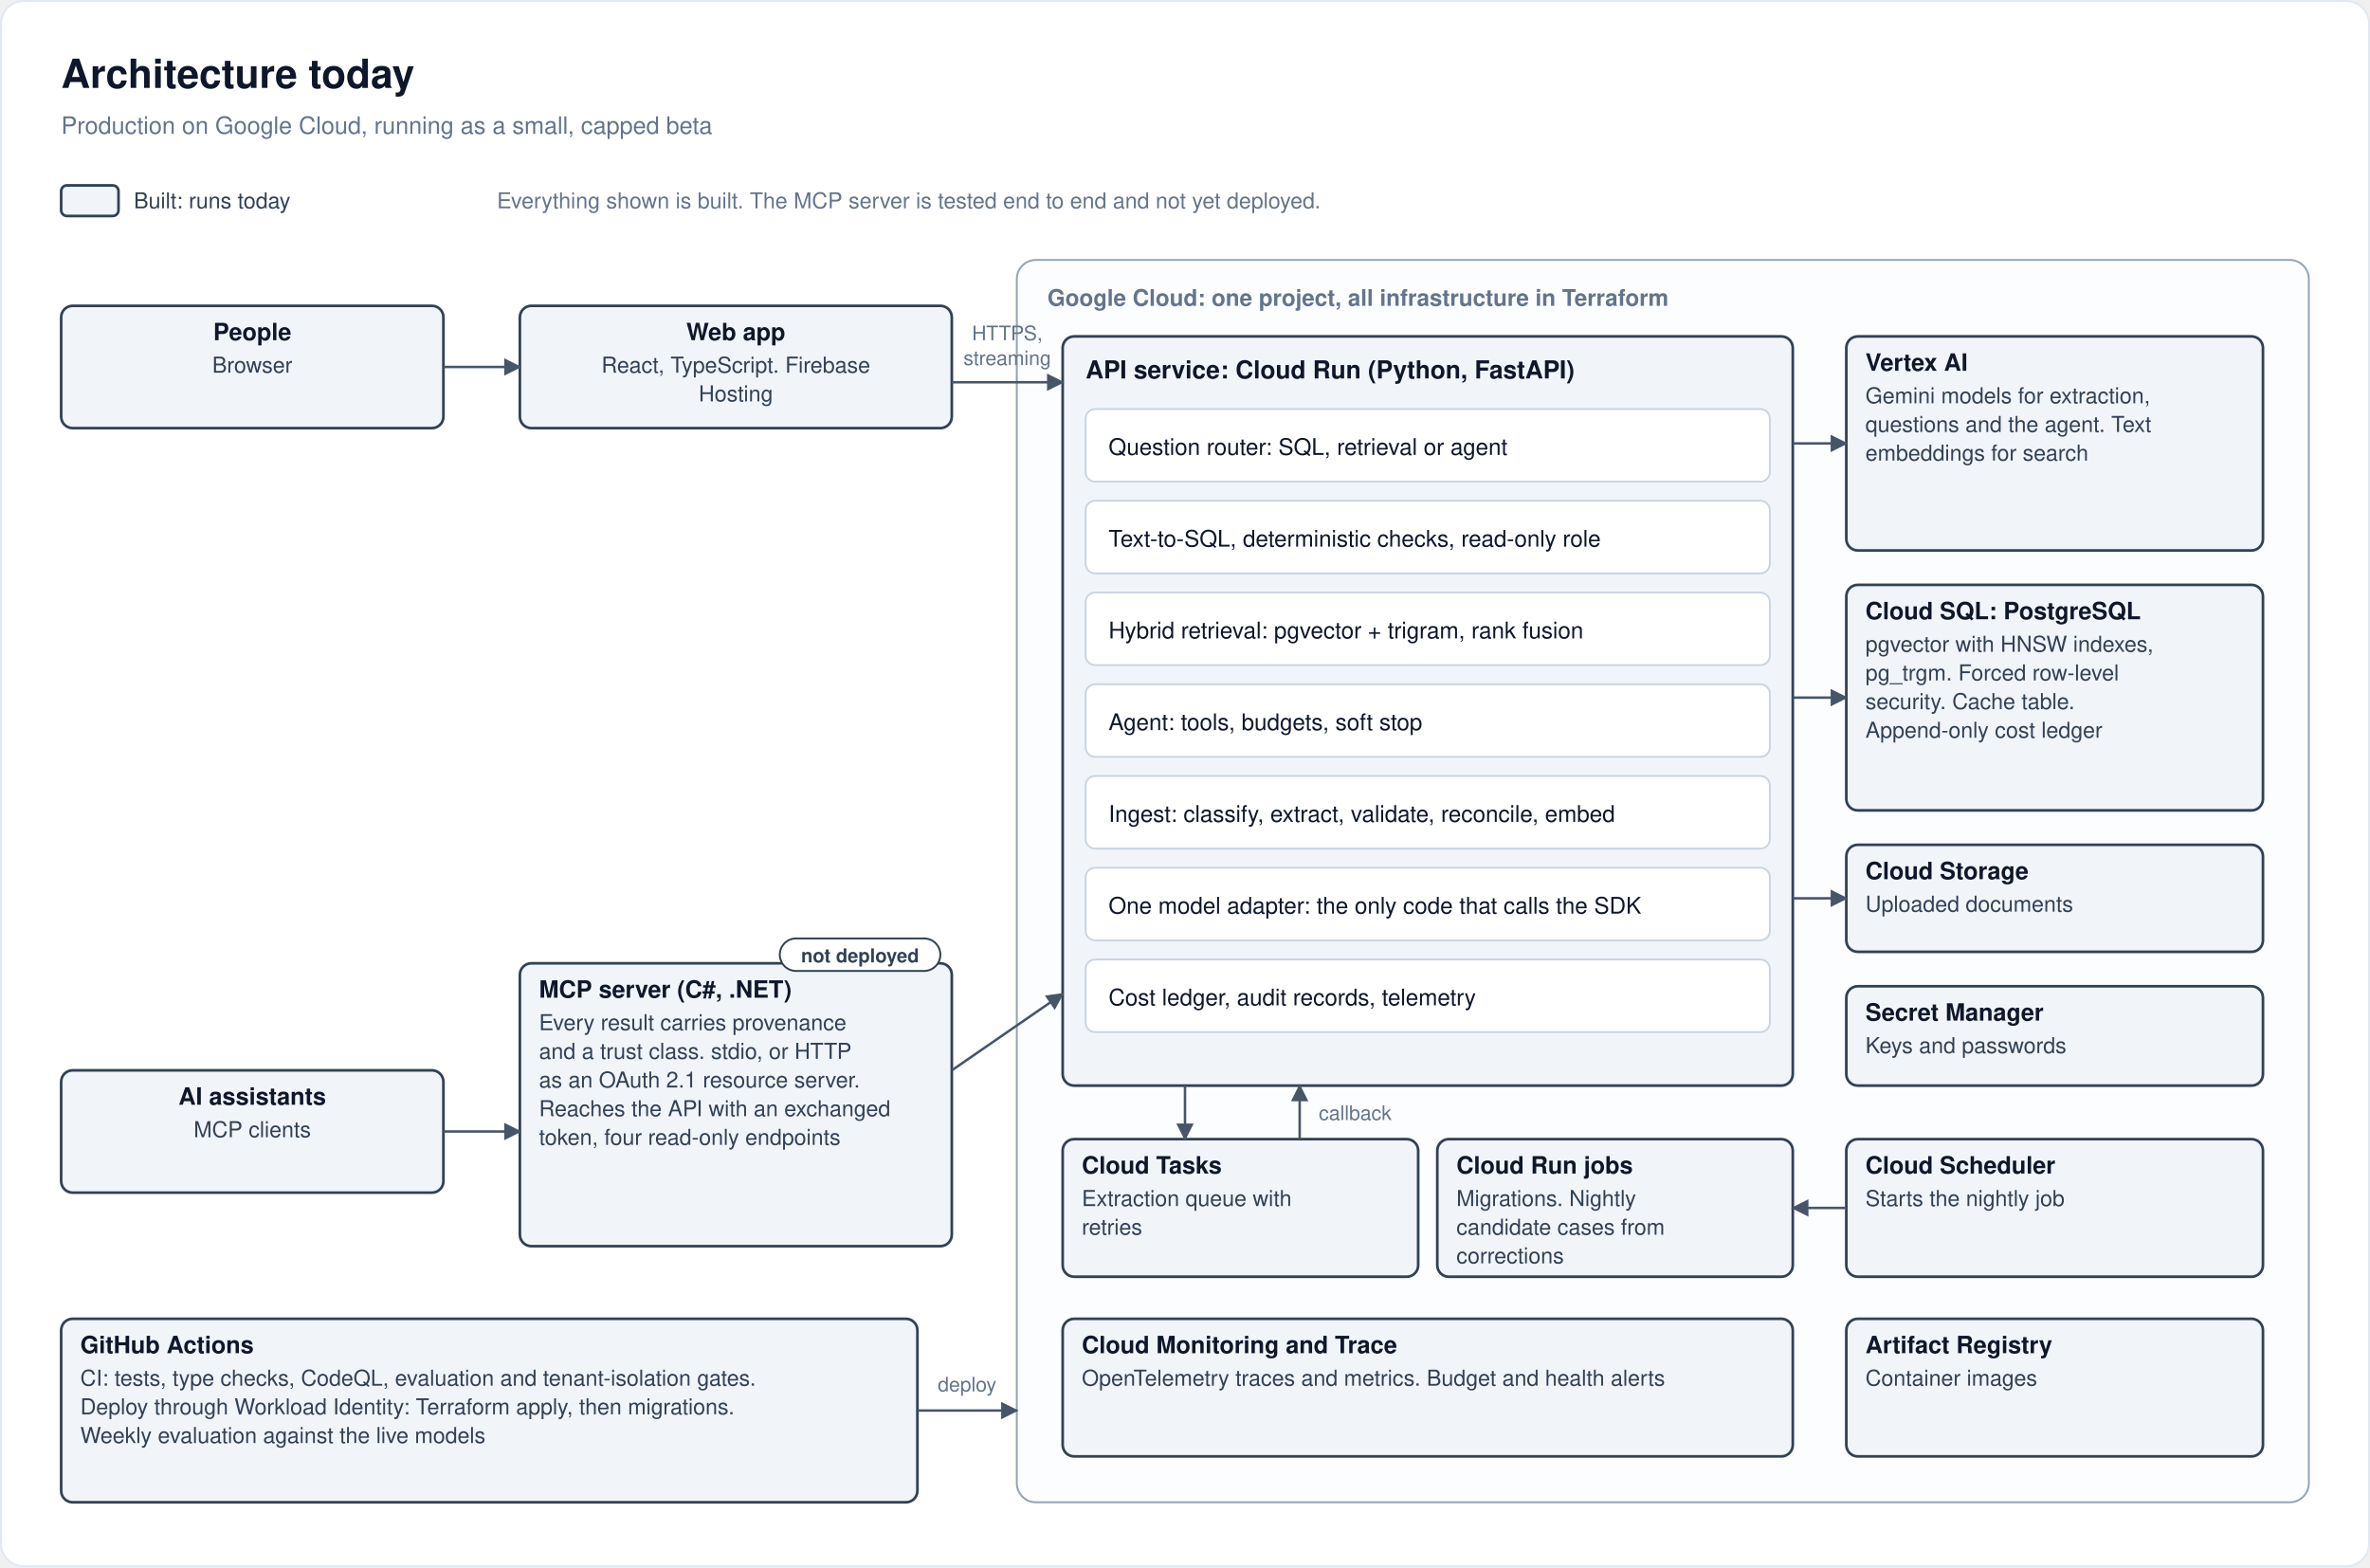
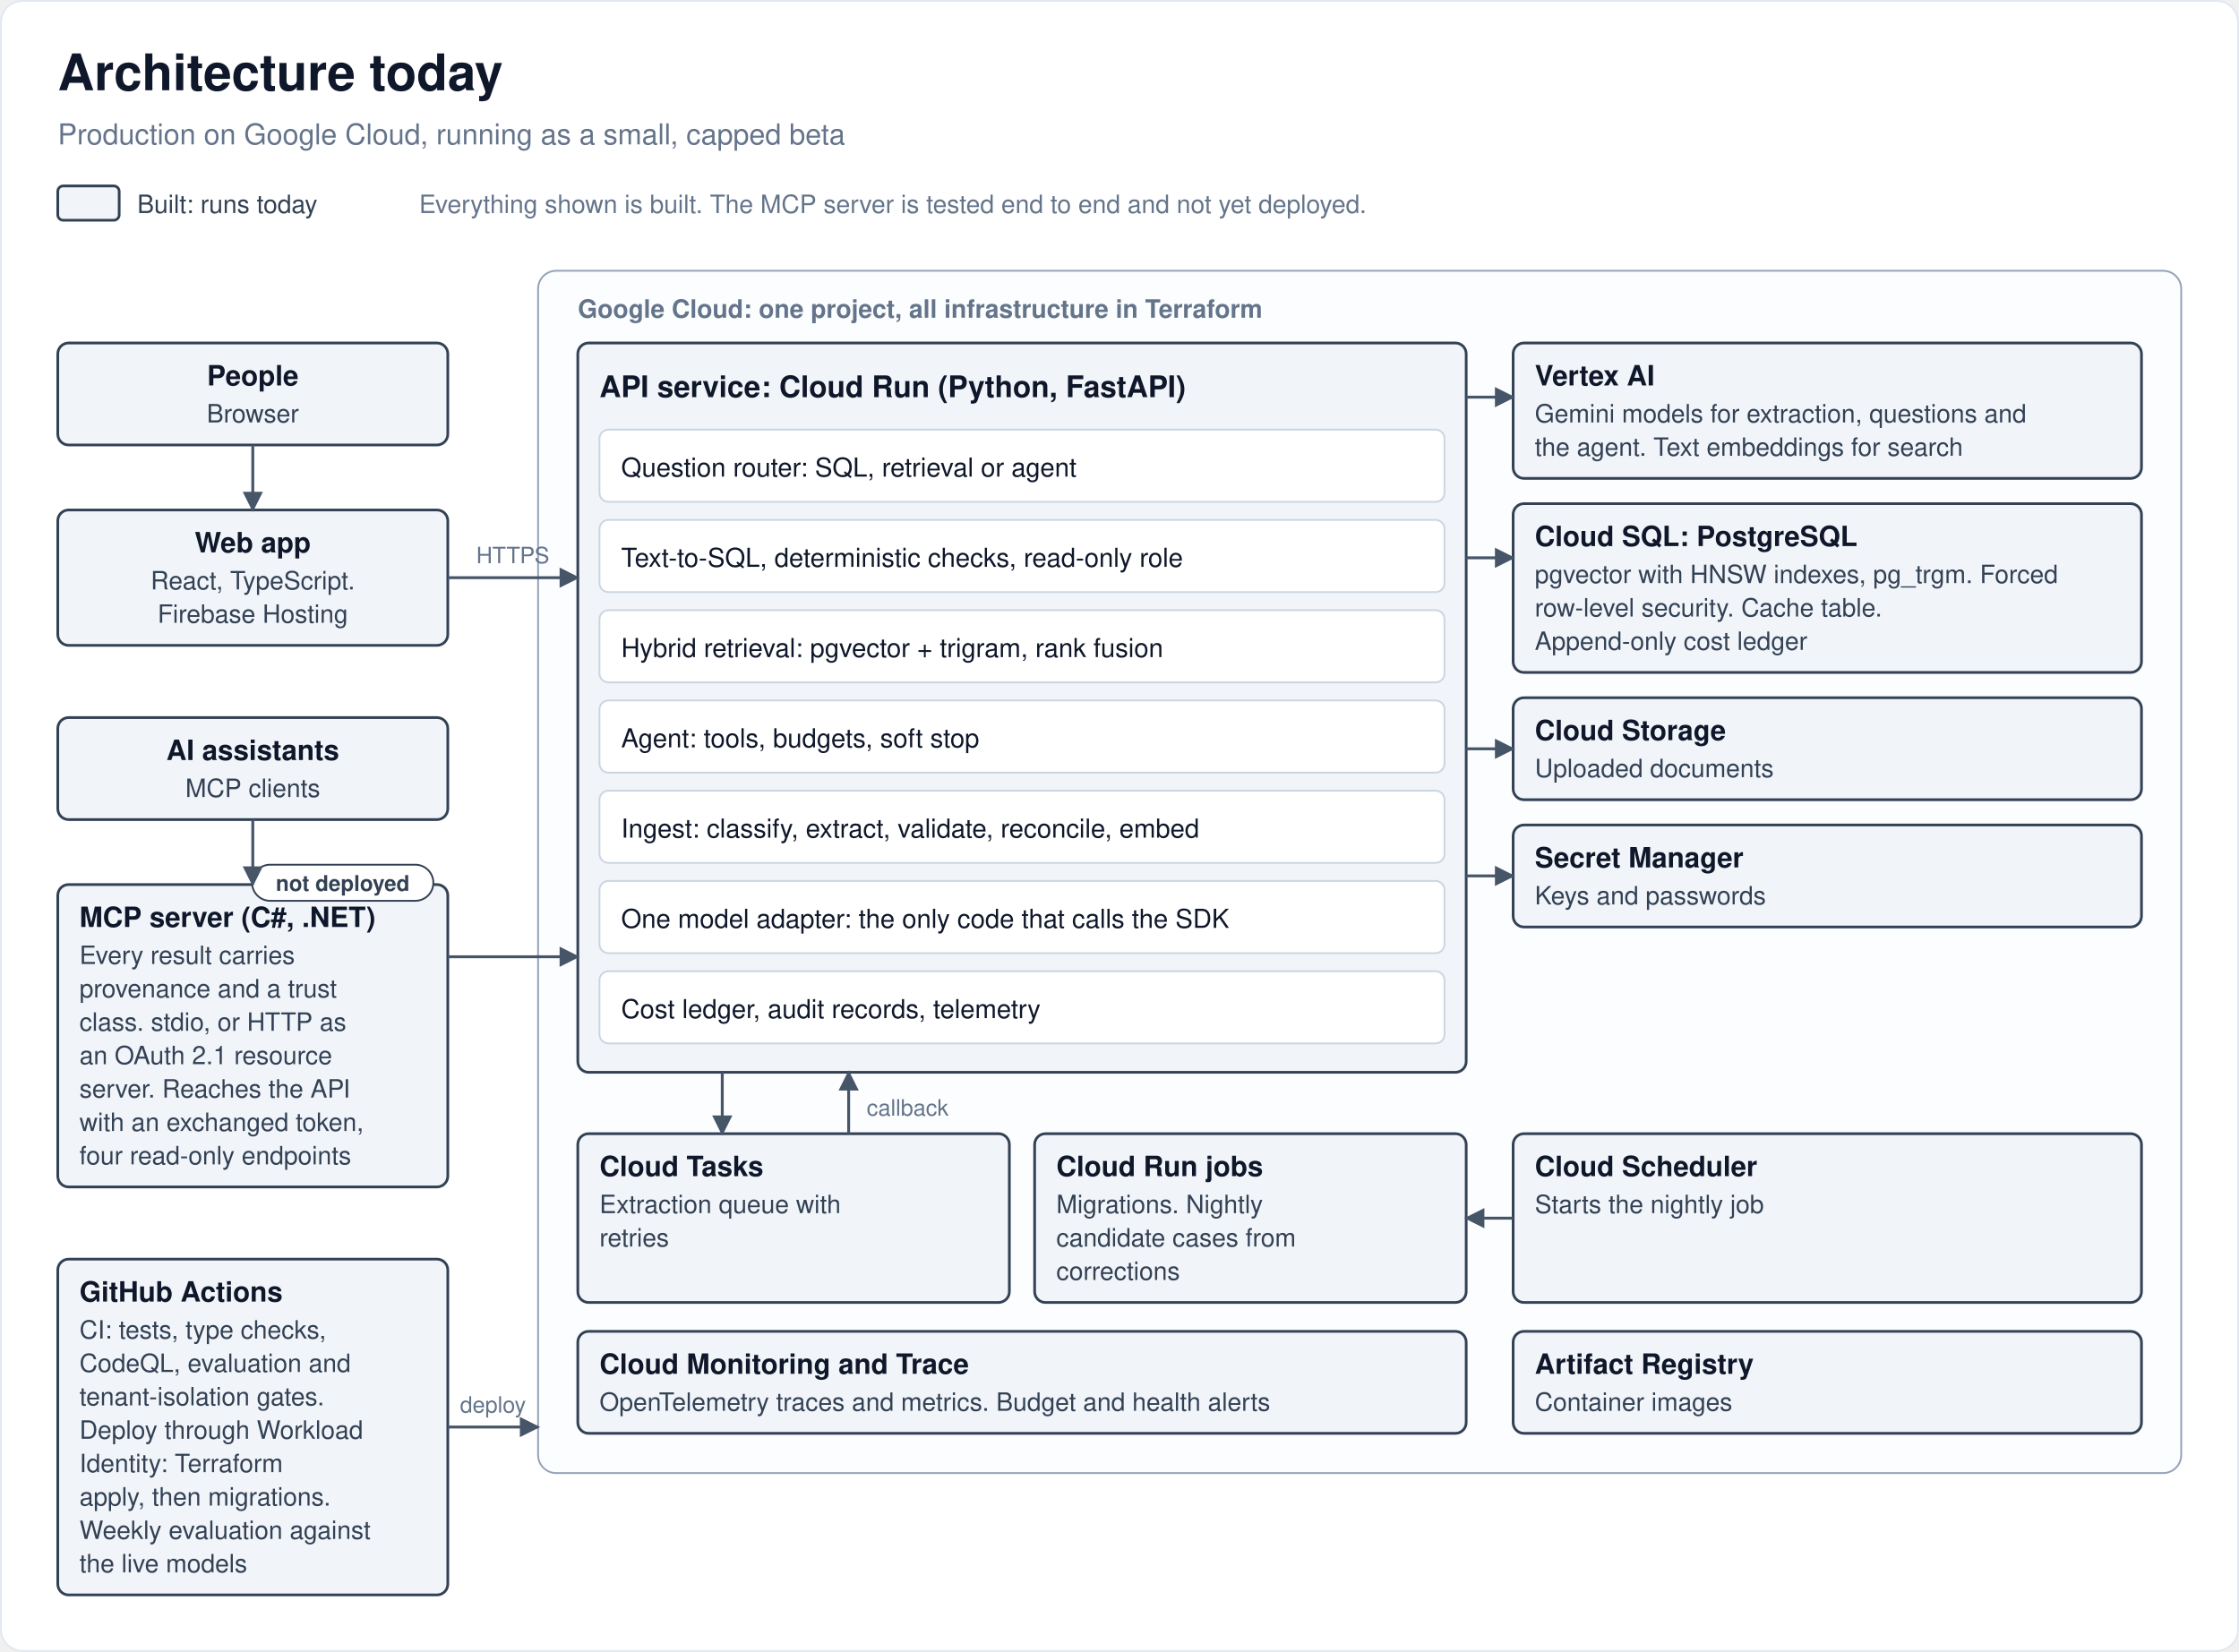
- <svg xmlns="http://www.w3.org/2000/svg" width="1240" height="820" viewBox="0 0 1240 820" font-family="Segoe UI, -apple-system, 'Helvetica Neue', Helvetica, Arial, sans-serif" role="img" aria-label="Architecture today: production on Google Cloud">
+ <svg xmlns="http://www.w3.org/2000/svg" width="1240" height="915" viewBox="0 0 1240 915" font-family="Segoe UI, -apple-system, 'Helvetica Neue', Helvetica, Arial, sans-serif" role="img" aria-label="Architecture today: production on Google Cloud">
  <defs>
    <marker id="arrow" viewBox="0 0 10 10" refX="9" refY="5" markerWidth="7" markerHeight="7" orient="auto-start-reverse">
      <path d="M0,0 L10,5 L0,10 z" fill="#475569" />
    </marker>
  </defs>
-   <rect x="0.5" y="0.5" width="1239" height="819" rx="12" fill="#FFFFFF" stroke="#E2E8F0" />
-   <text x="32.0" y="46.0" font-size="21" font-weight="700" fill="#0F172A" text-anchor="start">Architecture today</text>
-   <text x="32.0" y="70.0" font-size="12.5" font-weight="normal" fill="#64748B" text-anchor="start">Production on Google Cloud, running as a small, capped beta</text>
-   <rect x="32.0" y="97.0" width="30.0" height="16.0" rx="3" fill="#F1F5F9" stroke="#334155" stroke-width="1.4" />
-   <text x="70.0" y="109.0" font-size="11.5" font-weight="normal" fill="#334155" text-anchor="start">Built: runs today</text>
-   <text x="260.0" y="109.0" font-size="11.5" font-weight="normal" fill="#64748B" text-anchor="start">Everything shown is built. The MCP server is tested end to end and not yet deployed.</text>
-   <rect x="32.0" y="160.0" width="200.0" height="64.0" rx="6" fill="#F1F5F9" stroke="#334155" stroke-width="1.4" />
-   <text x="132.0" y="178.0" font-size="12.5" font-weight="600" fill="#0F172A" text-anchor="middle">People</text>
-   <text x="132.0" y="195.0" font-size="11.5" font-weight="normal" fill="#334155" text-anchor="middle">Browser</text>
-   <rect x="32.0" y="560.0" width="200.0" height="64.0" rx="6" fill="#F1F5F9" stroke="#334155" stroke-width="1.4" />
-   <text x="132.0" y="578.0" font-size="12.5" font-weight="600" fill="#0F172A" text-anchor="middle">AI assistants</text>
-   <text x="132.0" y="595.0" font-size="11.5" font-weight="normal" fill="#334155" text-anchor="middle">MCP clients</text>
-   <rect x="272.0" y="160.0" width="226.0" height="64.0" rx="6" fill="#F1F5F9" stroke="#334155" stroke-width="1.4" />
-   <text x="385.0" y="178.0" font-size="12.5" font-weight="600" fill="#0F172A" text-anchor="middle">Web app</text>
-   <text x="385.0" y="195.0" font-size="11.5" font-weight="normal" fill="#334155" text-anchor="middle">React, TypeScript. Firebase</text>
-   <text x="385.0" y="210.0" font-size="11.5" font-weight="normal" fill="#334155" text-anchor="middle">Hosting</text>
-   <rect x="272.0" y="504.0" width="226.0" height="148.0" rx="6" fill="#F1F5F9" stroke="#334155" stroke-width="1.4" />
-   <text x="282.0" y="522.0" font-size="12.5" font-weight="600" fill="#0F172A" text-anchor="start">MCP server (C#, .NET)</text>
-   <text x="282.0" y="539.0" font-size="11.5" font-weight="normal" fill="#334155" text-anchor="start">Every result carries provenance</text>
-   <text x="282.0" y="554.0" font-size="11.5" font-weight="normal" fill="#334155" text-anchor="start">and a trust class. stdio, or HTTP</text>
-   <text x="282.0" y="569.0" font-size="11.5" font-weight="normal" fill="#334155" text-anchor="start">as an OAuth 2.1 resource server.</text>
-   <text x="282.0" y="584.0" font-size="11.5" font-weight="normal" fill="#334155" text-anchor="start">Reaches the API with an exchanged</text>
-   <text x="282.0" y="599.0" font-size="11.5" font-weight="normal" fill="#334155" text-anchor="start">token, four read-only endpoints</text>
-   <rect x="408.0" y="491.0" width="84.0" height="17" rx="8.5" fill="#FFFFFF" stroke="#334155" stroke-width="1" />
-   <text x="450.0" y="503.5" font-size="10" font-weight="600" fill="#334155" text-anchor="middle">not deployed</text>
-   <rect x="532" y="136" width="676" height="650" rx="10" fill="#FCFDFE" stroke="#94A3B8" />
-   <text x="548.0" y="160.0" font-size="12" font-weight="600" fill="#64748B" text-anchor="start">Google Cloud: one project, all infrastructure in Terraform</text>
-   <rect x="556.0" y="176.0" width="382.0" height="392.0" rx="6" fill="#F1F5F9" stroke="#334155" stroke-width="1.4" />
-   <text x="568.0" y="198.0" font-size="13" font-weight="700" fill="#0F172A" text-anchor="start">API service: Cloud Run (Python, FastAPI)</text>
-   <rect x="568" y="214" width="358" height="38" rx="5" fill="#FFFFFF" stroke="#CBD5E1" />
-   <text x="580.0" y="238.0" font-size="12" font-weight="normal" fill="#0F172A" text-anchor="start">Question router: SQL, retrieval or agent</text>
-   <rect x="568" y="262" width="358" height="38" rx="5" fill="#FFFFFF" stroke="#CBD5E1" />
-   <text x="580.0" y="286.0" font-size="12" font-weight="normal" fill="#0F172A" text-anchor="start">Text-to-SQL, deterministic checks, read-only role</text>
-   <rect x="568" y="310" width="358" height="38" rx="5" fill="#FFFFFF" stroke="#CBD5E1" />
-   <text x="580.0" y="334.0" font-size="12" font-weight="normal" fill="#0F172A" text-anchor="start">Hybrid retrieval: pgvector + trigram, rank fusion</text>
-   <rect x="568" y="358" width="358" height="38" rx="5" fill="#FFFFFF" stroke="#CBD5E1" />
-   <text x="580.0" y="382.0" font-size="12" font-weight="normal" fill="#0F172A" text-anchor="start">Agent: tools, budgets, soft stop</text>
-   <rect x="568" y="406" width="358" height="38" rx="5" fill="#FFFFFF" stroke="#CBD5E1" />
-   <text x="580.0" y="430.0" font-size="12" font-weight="normal" fill="#0F172A" text-anchor="start">Ingest: classify, extract, validate, reconcile, embed</text>
-   <rect x="568" y="454" width="358" height="38" rx="5" fill="#FFFFFF" stroke="#CBD5E1" />
-   <text x="580.0" y="478.0" font-size="12" font-weight="normal" fill="#0F172A" text-anchor="start">One model adapter: the only code that calls the SDK</text>
-   <rect x="568" y="502" width="358" height="38" rx="5" fill="#FFFFFF" stroke="#CBD5E1" />
-   <text x="580.0" y="526.0" font-size="12" font-weight="normal" fill="#0F172A" text-anchor="start">Cost ledger, audit records, telemetry</text>
-   <rect x="966.0" y="176.0" width="218.0" height="112.0" rx="6" fill="#F1F5F9" stroke="#334155" stroke-width="1.4" />
-   <text x="976.0" y="194.0" font-size="12.5" font-weight="600" fill="#0F172A" text-anchor="start">Vertex AI</text>
-   <text x="976.0" y="211.0" font-size="11.5" font-weight="normal" fill="#334155" text-anchor="start">Gemini models for extraction,</text>
-   <text x="976.0" y="226.0" font-size="11.5" font-weight="normal" fill="#334155" text-anchor="start">questions and the agent. Text</text>
-   <text x="976.0" y="241.0" font-size="11.5" font-weight="normal" fill="#334155" text-anchor="start">embeddings for search</text>
-   <rect x="966.0" y="306.0" width="218.0" height="118.0" rx="6" fill="#F1F5F9" stroke="#334155" stroke-width="1.4" />
-   <text x="976.0" y="324.0" font-size="12.5" font-weight="600" fill="#0F172A" text-anchor="start">Cloud SQL: PostgreSQL</text>
-   <text x="976.0" y="341.0" font-size="11.5" font-weight="normal" fill="#334155" text-anchor="start">pgvector with HNSW indexes,</text>
-   <text x="976.0" y="356.0" font-size="11.5" font-weight="normal" fill="#334155" text-anchor="start">pg_trgm. Forced row-level</text>
-   <text x="976.0" y="371.0" font-size="11.5" font-weight="normal" fill="#334155" text-anchor="start">security. Cache table.</text>
-   <text x="976.0" y="386.0" font-size="11.5" font-weight="normal" fill="#334155" text-anchor="start">Append-only cost ledger</text>
-   <rect x="966.0" y="442.0" width="218.0" height="56.0" rx="6" fill="#F1F5F9" stroke="#334155" stroke-width="1.4" />
-   <text x="976.0" y="460.0" font-size="12.5" font-weight="600" fill="#0F172A" text-anchor="start">Cloud Storage</text>
-   <text x="976.0" y="477.0" font-size="11.5" font-weight="normal" fill="#334155" text-anchor="start">Uploaded documents</text>
-   <rect x="966.0" y="516.0" width="218.0" height="52.0" rx="6" fill="#F1F5F9" stroke="#334155" stroke-width="1.4" />
-   <text x="976.0" y="534.0" font-size="12.5" font-weight="600" fill="#0F172A" text-anchor="start">Secret Manager</text>
-   <text x="976.0" y="551.0" font-size="11.5" font-weight="normal" fill="#334155" text-anchor="start">Keys and passwords</text>
-   <rect x="556.0" y="596.0" width="186.0" height="72.0" rx="6" fill="#F1F5F9" stroke="#334155" stroke-width="1.4" />
-   <text x="566.0" y="614.0" font-size="12.5" font-weight="600" fill="#0F172A" text-anchor="start">Cloud Tasks</text>
-   <text x="566.0" y="631.0" font-size="11.5" font-weight="normal" fill="#334155" text-anchor="start">Extraction queue with</text>
-   <text x="566.0" y="646.0" font-size="11.5" font-weight="normal" fill="#334155" text-anchor="start">retries</text>
-   <rect x="752.0" y="596.0" width="186.0" height="72.0" rx="6" fill="#F1F5F9" stroke="#334155" stroke-width="1.4" />
-   <text x="762.0" y="614.0" font-size="12.5" font-weight="600" fill="#0F172A" text-anchor="start">Cloud Run jobs</text>
-   <text x="762.0" y="631.0" font-size="11.5" font-weight="normal" fill="#334155" text-anchor="start">Migrations. Nightly</text>
-   <text x="762.0" y="646.0" font-size="11.5" font-weight="normal" fill="#334155" text-anchor="start">candidate cases from</text>
-   <text x="762.0" y="661.0" font-size="11.5" font-weight="normal" fill="#334155" text-anchor="start">corrections</text>
-   <rect x="966.0" y="596.0" width="218.0" height="72.0" rx="6" fill="#F1F5F9" stroke="#334155" stroke-width="1.4" />
-   <text x="976.0" y="614.0" font-size="12.5" font-weight="600" fill="#0F172A" text-anchor="start">Cloud Scheduler</text>
-   <text x="976.0" y="631.0" font-size="11.5" font-weight="normal" fill="#334155" text-anchor="start">Starts the nightly job</text>
-   <rect x="556.0" y="690.0" width="382.0" height="72.0" rx="6" fill="#F1F5F9" stroke="#334155" stroke-width="1.4" />
-   <text x="566.0" y="708.0" font-size="12.5" font-weight="600" fill="#0F172A" text-anchor="start">Cloud Monitoring and Trace</text>
-   <text x="566.0" y="725.0" font-size="11.5" font-weight="normal" fill="#334155" text-anchor="start">OpenTelemetry traces and metrics. Budget and health alerts</text>
-   <rect x="966.0" y="690.0" width="218.0" height="72.0" rx="6" fill="#F1F5F9" stroke="#334155" stroke-width="1.4" />
-   <text x="976.0" y="708.0" font-size="12.5" font-weight="600" fill="#0F172A" text-anchor="start">Artifact Registry</text>
-   <text x="976.0" y="725.0" font-size="11.5" font-weight="normal" fill="#334155" text-anchor="start">Container images</text>
-   <rect x="32.0" y="690.0" width="448.0" height="96.0" rx="6" fill="#F1F5F9" stroke="#334155" stroke-width="1.4" />
-   <text x="42.0" y="708.0" font-size="12.5" font-weight="600" fill="#0F172A" text-anchor="start">GitHub Actions</text>
-   <text x="42.0" y="725.0" font-size="11.5" font-weight="normal" fill="#334155" text-anchor="start">CI: tests, type checks, CodeQL, evaluation and tenant-isolation gates.</text>
-   <text x="42.0" y="740.0" font-size="11.5" font-weight="normal" fill="#334155" text-anchor="start">Deploy through Workload Identity: Terraform apply, then migrations.</text>
-   <text x="42.0" y="755.0" font-size="11.5" font-weight="normal" fill="#334155" text-anchor="start">Weekly evaluation against the live models</text>
-   <line x1="232.0" y1="192.0" x2="272.0" y2="192.0" stroke="#475569" stroke-width="1.3" marker-end="url(#arrow)" />
-   <line x1="498.0" y1="200.0" x2="556.0" y2="200.0" stroke="#475569" stroke-width="1.3" marker-end="url(#arrow)" />
-   <text x="527.0" y="178.0" font-size="10.5" font-weight="normal" fill="#64748B" text-anchor="middle">HTTPS,</text>
-   <text x="527.0" y="191.0" font-size="10.5" font-weight="normal" fill="#64748B" text-anchor="middle">streaming</text>
-   <line x1="232.0" y1="592.0" x2="272.0" y2="592.0" stroke="#475569" stroke-width="1.3" marker-end="url(#arrow)" />
-   <line x1="498.0" y1="560.0" x2="556.0" y2="520.0" stroke="#475569" stroke-width="1.3" marker-end="url(#arrow)" />
-   <line x1="938.0" y1="232.0" x2="966.0" y2="232.0" stroke="#475569" stroke-width="1.3" marker-end="url(#arrow)" />
-   <line x1="938.0" y1="365.0" x2="966.0" y2="365.0" stroke="#475569" stroke-width="1.3" marker-end="url(#arrow)" />
-   <line x1="938.0" y1="470.0" x2="966.0" y2="470.0" stroke="#475569" stroke-width="1.3" marker-end="url(#arrow)" />
-   <line x1="620.0" y1="568.0" x2="620.0" y2="596.0" stroke="#475569" stroke-width="1.3" marker-end="url(#arrow)" />
-   <line x1="680.0" y1="596.0" x2="680.0" y2="568.0" stroke="#475569" stroke-width="1.3" marker-end="url(#arrow)" />
-   <text x="690.0" y="586.0" font-size="10.5" font-weight="normal" fill="#64748B" text-anchor="start">callback</text>
-   <line x1="480.0" y1="738.0" x2="532.0" y2="738.0" stroke="#475569" stroke-width="1.3" marker-end="url(#arrow)" />
-   <text x="506.0" y="728.0" font-size="10.5" font-weight="normal" fill="#64748B" text-anchor="middle">deploy</text>
-   <line x1="966.0" y1="632.0" x2="938.0" y2="632.0" stroke="#475569" stroke-width="1.3" marker-end="url(#arrow)" />
+   <rect x="0.5" y="0.5" width="1239" height="914" rx="12" fill="#FFFFFF" stroke="#E2E8F0" />
+   <text x="32.0" y="50.0" font-size="28" font-weight="700" fill="#0F172A" text-anchor="start">Architecture today</text>
+   <text x="32.0" y="80.0" font-size="16" font-weight="normal" fill="#64748B" text-anchor="start">Production on Google Cloud, running as a small, capped beta</text>
+   <rect x="32.0" y="103.0" width="34.0" height="19.0" rx="3" fill="#F1F5F9" stroke="#334155" stroke-width="1.5" />
+   <text x="76.0" y="118.0" font-size="14" font-weight="normal" fill="#334155" text-anchor="start">Built: runs today</text>
+   <text x="232.1" y="118.0" font-size="14" font-weight="normal" fill="#64748B" text-anchor="start">Everything shown is built. The MCP server is tested end to end and not yet deployed.</text>
+   <rect x="298" y="150" width="910" height="666.0" rx="10" fill="#FCFDFE" stroke="#94A3B8" />
+   <text x="320.0" y="176.0" font-size="14" font-weight="600" fill="#64748B" text-anchor="start">Google Cloud: one project, all infrastructure in Terraform</text>
+   <rect x="32.0" y="190.0" width="216.0" height="56.5" rx="6" fill="#F1F5F9" stroke="#334155" stroke-width="1.5" />
+   <text x="140.0" y="213.5" font-size="15.5" font-weight="600" fill="#0F172A" text-anchor="middle">People</text>
+   <text x="140.0" y="234.0" font-size="14" font-weight="normal" fill="#334155" text-anchor="middle">Browser</text>
+   <rect x="32.0" y="282.5" width="216.0" height="75.0" rx="6" fill="#F1F5F9" stroke="#334155" stroke-width="1.5" />
+   <text x="140.0" y="306.0" font-size="15.5" font-weight="600" fill="#0F172A" text-anchor="middle">Web app</text>
+   <text x="140.0" y="326.5" font-size="14" font-weight="normal" fill="#334155" text-anchor="middle">React, TypeScript.</text>
+   <text x="140.0" y="345.0" font-size="14" font-weight="normal" fill="#334155" text-anchor="middle">Firebase Hosting</text>
+   <rect x="32.0" y="397.5" width="216.0" height="56.5" rx="6" fill="#F1F5F9" stroke="#334155" stroke-width="1.5" />
+   <text x="140.0" y="421.0" font-size="15.5" font-weight="600" fill="#0F172A" text-anchor="middle">AI assistants</text>
+   <text x="140.0" y="441.5" font-size="14" font-weight="normal" fill="#334155" text-anchor="middle">MCP clients</text>
+   <rect x="32.0" y="490.0" width="216.0" height="167.5" rx="6" fill="#F1F5F9" stroke="#334155" stroke-width="1.5" />
+   <text x="44.0" y="513.5" font-size="15.5" font-weight="600" fill="#0F172A" text-anchor="start">MCP server (C#, .NET)</text>
+   <text x="44.0" y="534.0" font-size="14" font-weight="normal" fill="#334155" text-anchor="start">Every result carries</text>
+   <text x="44.0" y="552.5" font-size="14" font-weight="normal" fill="#334155" text-anchor="start">provenance and a trust</text>
+   <text x="44.0" y="571.0" font-size="14" font-weight="normal" fill="#334155" text-anchor="start">class. stdio, or HTTP as</text>
+   <text x="44.0" y="589.5" font-size="14" font-weight="normal" fill="#334155" text-anchor="start">an OAuth 2.1 resource</text>
+   <text x="44.0" y="608.0" font-size="14" font-weight="normal" fill="#334155" text-anchor="start">server. Reaches the API</text>
+   <text x="44.0" y="626.5" font-size="14" font-weight="normal" fill="#334155" text-anchor="start">with an exchanged token,</text>
+   <text x="44.0" y="645.0" font-size="14" font-weight="normal" fill="#334155" text-anchor="start">four read-only endpoints</text>
+   <rect x="139.6" y="479.0" width="100.4" height="20" rx="10" fill="#FFFFFF" stroke="#334155" stroke-width="1" />
+   <text x="189.8" y="493.5" font-size="12" font-weight="600" fill="#334155" text-anchor="middle">not deployed</text>
+   <rect x="32.0" y="697.5" width="216.0" height="186.0" rx="6" fill="#F1F5F9" stroke="#334155" stroke-width="1.5" />
+   <text x="44.0" y="721.0" font-size="15.5" font-weight="600" fill="#0F172A" text-anchor="start">GitHub Actions</text>
+   <text x="44.0" y="741.5" font-size="14" font-weight="normal" fill="#334155" text-anchor="start">CI: tests, type checks,</text>
+   <text x="44.0" y="760.0" font-size="14" font-weight="normal" fill="#334155" text-anchor="start">CodeQL, evaluation and</text>
+   <text x="44.0" y="778.5" font-size="14" font-weight="normal" fill="#334155" text-anchor="start">tenant-isolation gates.</text>
+   <text x="44.0" y="797.0" font-size="14" font-weight="normal" fill="#334155" text-anchor="start">Deploy through Workload</text>
+   <text x="44.0" y="815.5" font-size="14" font-weight="normal" fill="#334155" text-anchor="start">Identity: Terraform</text>
+   <text x="44.0" y="834.0" font-size="14" font-weight="normal" fill="#334155" text-anchor="start">apply, then migrations.</text>
+   <text x="44.0" y="852.5" font-size="14" font-weight="normal" fill="#334155" text-anchor="start">Weekly evaluation against</text>
+   <text x="44.0" y="871.0" font-size="14" font-weight="normal" fill="#334155" text-anchor="start">the live models</text>
+   <rect x="320.0" y="190.0" width="492.0" height="404.0" rx="6" fill="#F1F5F9" stroke="#334155" stroke-width="1.5" />
+   <text x="332.0" y="220.0" font-size="16.5" font-weight="700" fill="#0F172A" text-anchor="start">API service: Cloud Run (Python, FastAPI)</text>
+   <rect x="332" y="238" width="468" height="40" rx="5" fill="#FFFFFF" stroke="#CBD5E1" />
+   <text x="344.0" y="264.0" font-size="14.5" font-weight="normal" fill="#0F172A" text-anchor="start">Question router: SQL, retrieval or agent</text>
+   <rect x="332" y="288" width="468" height="40" rx="5" fill="#FFFFFF" stroke="#CBD5E1" />
+   <text x="344.0" y="314.0" font-size="14.5" font-weight="normal" fill="#0F172A" text-anchor="start">Text-to-SQL, deterministic checks, read-only role</text>
+   <rect x="332" y="338" width="468" height="40" rx="5" fill="#FFFFFF" stroke="#CBD5E1" />
+   <text x="344.0" y="364.0" font-size="14.5" font-weight="normal" fill="#0F172A" text-anchor="start">Hybrid retrieval: pgvector + trigram, rank fusion</text>
+   <rect x="332" y="388" width="468" height="40" rx="5" fill="#FFFFFF" stroke="#CBD5E1" />
+   <text x="344.0" y="414.0" font-size="14.5" font-weight="normal" fill="#0F172A" text-anchor="start">Agent: tools, budgets, soft stop</text>
+   <rect x="332" y="438" width="468" height="40" rx="5" fill="#FFFFFF" stroke="#CBD5E1" />
+   <text x="344.0" y="464.0" font-size="14.5" font-weight="normal" fill="#0F172A" text-anchor="start">Ingest: classify, extract, validate, reconcile, embed</text>
+   <rect x="332" y="488" width="468" height="40" rx="5" fill="#FFFFFF" stroke="#CBD5E1" />
+   <text x="344.0" y="514.0" font-size="14.5" font-weight="normal" fill="#0F172A" text-anchor="start">One model adapter: the only code that calls the SDK</text>
+   <rect x="332" y="538" width="468" height="40" rx="5" fill="#FFFFFF" stroke="#CBD5E1" />
+   <text x="344.0" y="564.0" font-size="14.5" font-weight="normal" fill="#0F172A" text-anchor="start">Cost ledger, audit records, telemetry</text>
+   <rect x="838.0" y="190.0" width="348.0" height="75.0" rx="6" fill="#F1F5F9" stroke="#334155" stroke-width="1.5" />
+   <text x="850.0" y="213.5" font-size="15.5" font-weight="600" fill="#0F172A" text-anchor="start">Vertex AI</text>
+   <text x="850.0" y="234.0" font-size="14" font-weight="normal" fill="#334155" text-anchor="start">Gemini models for extraction, questions and</text>
+   <text x="850.0" y="252.5" font-size="14" font-weight="normal" fill="#334155" text-anchor="start">the agent. Text embeddings for search</text>
+   <line x1="812.0" y1="220.0" x2="838.0" y2="220.0" stroke="#475569" stroke-width="1.6" marker-end="url(#arrow)" />
+   <rect x="838.0" y="279.0" width="348.0" height="93.5" rx="6" fill="#F1F5F9" stroke="#334155" stroke-width="1.5" />
+   <text x="850.0" y="302.5" font-size="15.5" font-weight="600" fill="#0F172A" text-anchor="start">Cloud SQL: PostgreSQL</text>
+   <text x="850.0" y="323.0" font-size="14" font-weight="normal" fill="#334155" text-anchor="start">pgvector with HNSW indexes, pg_trgm. Forced</text>
+   <text x="850.0" y="341.5" font-size="14" font-weight="normal" fill="#334155" text-anchor="start">row-level security. Cache table.</text>
+   <text x="850.0" y="360.0" font-size="14" font-weight="normal" fill="#334155" text-anchor="start">Append-only cost ledger</text>
+   <line x1="812.0" y1="309.0" x2="838.0" y2="309.0" stroke="#475569" stroke-width="1.6" marker-end="url(#arrow)" />
+   <rect x="838.0" y="386.5" width="348.0" height="56.5" rx="6" fill="#F1F5F9" stroke="#334155" stroke-width="1.5" />
+   <text x="850.0" y="410.0" font-size="15.5" font-weight="600" fill="#0F172A" text-anchor="start">Cloud Storage</text>
+   <text x="850.0" y="430.5" font-size="14" font-weight="normal" fill="#334155" text-anchor="start">Uploaded documents</text>
+   <line x1="812.0" y1="414.8" x2="838.0" y2="414.8" stroke="#475569" stroke-width="1.6" marker-end="url(#arrow)" />
+   <rect x="838.0" y="457.0" width="348.0" height="56.5" rx="6" fill="#F1F5F9" stroke="#334155" stroke-width="1.5" />
+   <text x="850.0" y="480.5" font-size="15.5" font-weight="600" fill="#0F172A" text-anchor="start">Secret Manager</text>
+   <text x="850.0" y="501.0" font-size="14" font-weight="normal" fill="#334155" text-anchor="start">Keys and passwords</text>
+   <line x1="812.0" y1="485.2" x2="838.0" y2="485.2" stroke="#475569" stroke-width="1.6" marker-end="url(#arrow)" />
+   <rect x="320.0" y="628.0" width="239.0" height="93.5" rx="6" fill="#F1F5F9" stroke="#334155" stroke-width="1.5" />
+   <text x="332.0" y="651.5" font-size="15.5" font-weight="600" fill="#0F172A" text-anchor="start">Cloud Tasks</text>
+   <text x="332.0" y="672.0" font-size="14" font-weight="normal" fill="#334155" text-anchor="start">Extraction queue with</text>
+   <text x="332.0" y="690.5" font-size="14" font-weight="normal" fill="#334155" text-anchor="start">retries</text>
+   <rect x="573.0" y="628.0" width="239.0" height="93.5" rx="6" fill="#F1F5F9" stroke="#334155" stroke-width="1.5" />
+   <text x="585.0" y="651.5" font-size="15.5" font-weight="600" fill="#0F172A" text-anchor="start">Cloud Run jobs</text>
+   <text x="585.0" y="672.0" font-size="14" font-weight="normal" fill="#334155" text-anchor="start">Migrations. Nightly</text>
+   <text x="585.0" y="690.5" font-size="14" font-weight="normal" fill="#334155" text-anchor="start">candidate cases from</text>
+   <text x="585.0" y="709.0" font-size="14" font-weight="normal" fill="#334155" text-anchor="start">corrections</text>
+   <rect x="838.0" y="628.0" width="348.0" height="93.5" rx="6" fill="#F1F5F9" stroke="#334155" stroke-width="1.5" />
+   <text x="850.0" y="651.5" font-size="15.5" font-weight="600" fill="#0F172A" text-anchor="start">Cloud Scheduler</text>
+   <text x="850.0" y="672.0" font-size="14" font-weight="normal" fill="#334155" text-anchor="start">Starts the nightly job</text>
+   <rect x="320.0" y="737.5" width="492.0" height="56.5" rx="6" fill="#F1F5F9" stroke="#334155" stroke-width="1.5" />
+   <text x="332.0" y="761.0" font-size="15.5" font-weight="600" fill="#0F172A" text-anchor="start">Cloud Monitoring and Trace</text>
+   <text x="332.0" y="781.5" font-size="14" font-weight="normal" fill="#334155" text-anchor="start">OpenTelemetry traces and metrics. Budget and health alerts</text>
+   <rect x="838.0" y="737.5" width="348.0" height="56.5" rx="6" fill="#F1F5F9" stroke="#334155" stroke-width="1.5" />
+   <text x="850.0" y="761.0" font-size="15.5" font-weight="600" fill="#0F172A" text-anchor="start">Artifact Registry</text>
+   <text x="850.0" y="781.5" font-size="14" font-weight="normal" fill="#334155" text-anchor="start">Container images</text>
+   <line x1="140.0" y1="246.5" x2="140.0" y2="282.5" stroke="#475569" stroke-width="1.6" marker-end="url(#arrow)" />
+   <line x1="248.0" y1="320.0" x2="320.0" y2="320.0" stroke="#475569" stroke-width="1.6" marker-end="url(#arrow)" />
+   <text x="284.0" y="312.0" font-size="12.5" font-weight="normal" fill="#64748B" text-anchor="middle">HTTPS</text>
+   <line x1="140.0" y1="454.0" x2="140.0" y2="490.0" stroke="#475569" stroke-width="1.6" marker-end="url(#arrow)" />
+   <line x1="248.0" y1="530.0" x2="320.0" y2="530.0" stroke="#475569" stroke-width="1.6" marker-end="url(#arrow)" />
+   <line x1="400.0" y1="594.0" x2="400.0" y2="628.0" stroke="#475569" stroke-width="1.6" marker-end="url(#arrow)" />
+   <line x1="470.0" y1="628.0" x2="470.0" y2="594.0" stroke="#475569" stroke-width="1.6" marker-end="url(#arrow)" />
+   <text x="480.0" y="618.0" font-size="12.5" font-weight="normal" fill="#64748B" text-anchor="start">callback</text>
+   <line x1="838.0" y1="674.8" x2="812.0" y2="674.8" stroke="#475569" stroke-width="1.6" marker-end="url(#arrow)" />
+   <line x1="248.0" y1="790.5" x2="298.0" y2="790.5" stroke="#475569" stroke-width="1.6" marker-end="url(#arrow)" />
+   <text x="273.0" y="782.5" font-size="12.5" font-weight="normal" fill="#64748B" text-anchor="middle">deploy</text>
</svg>
